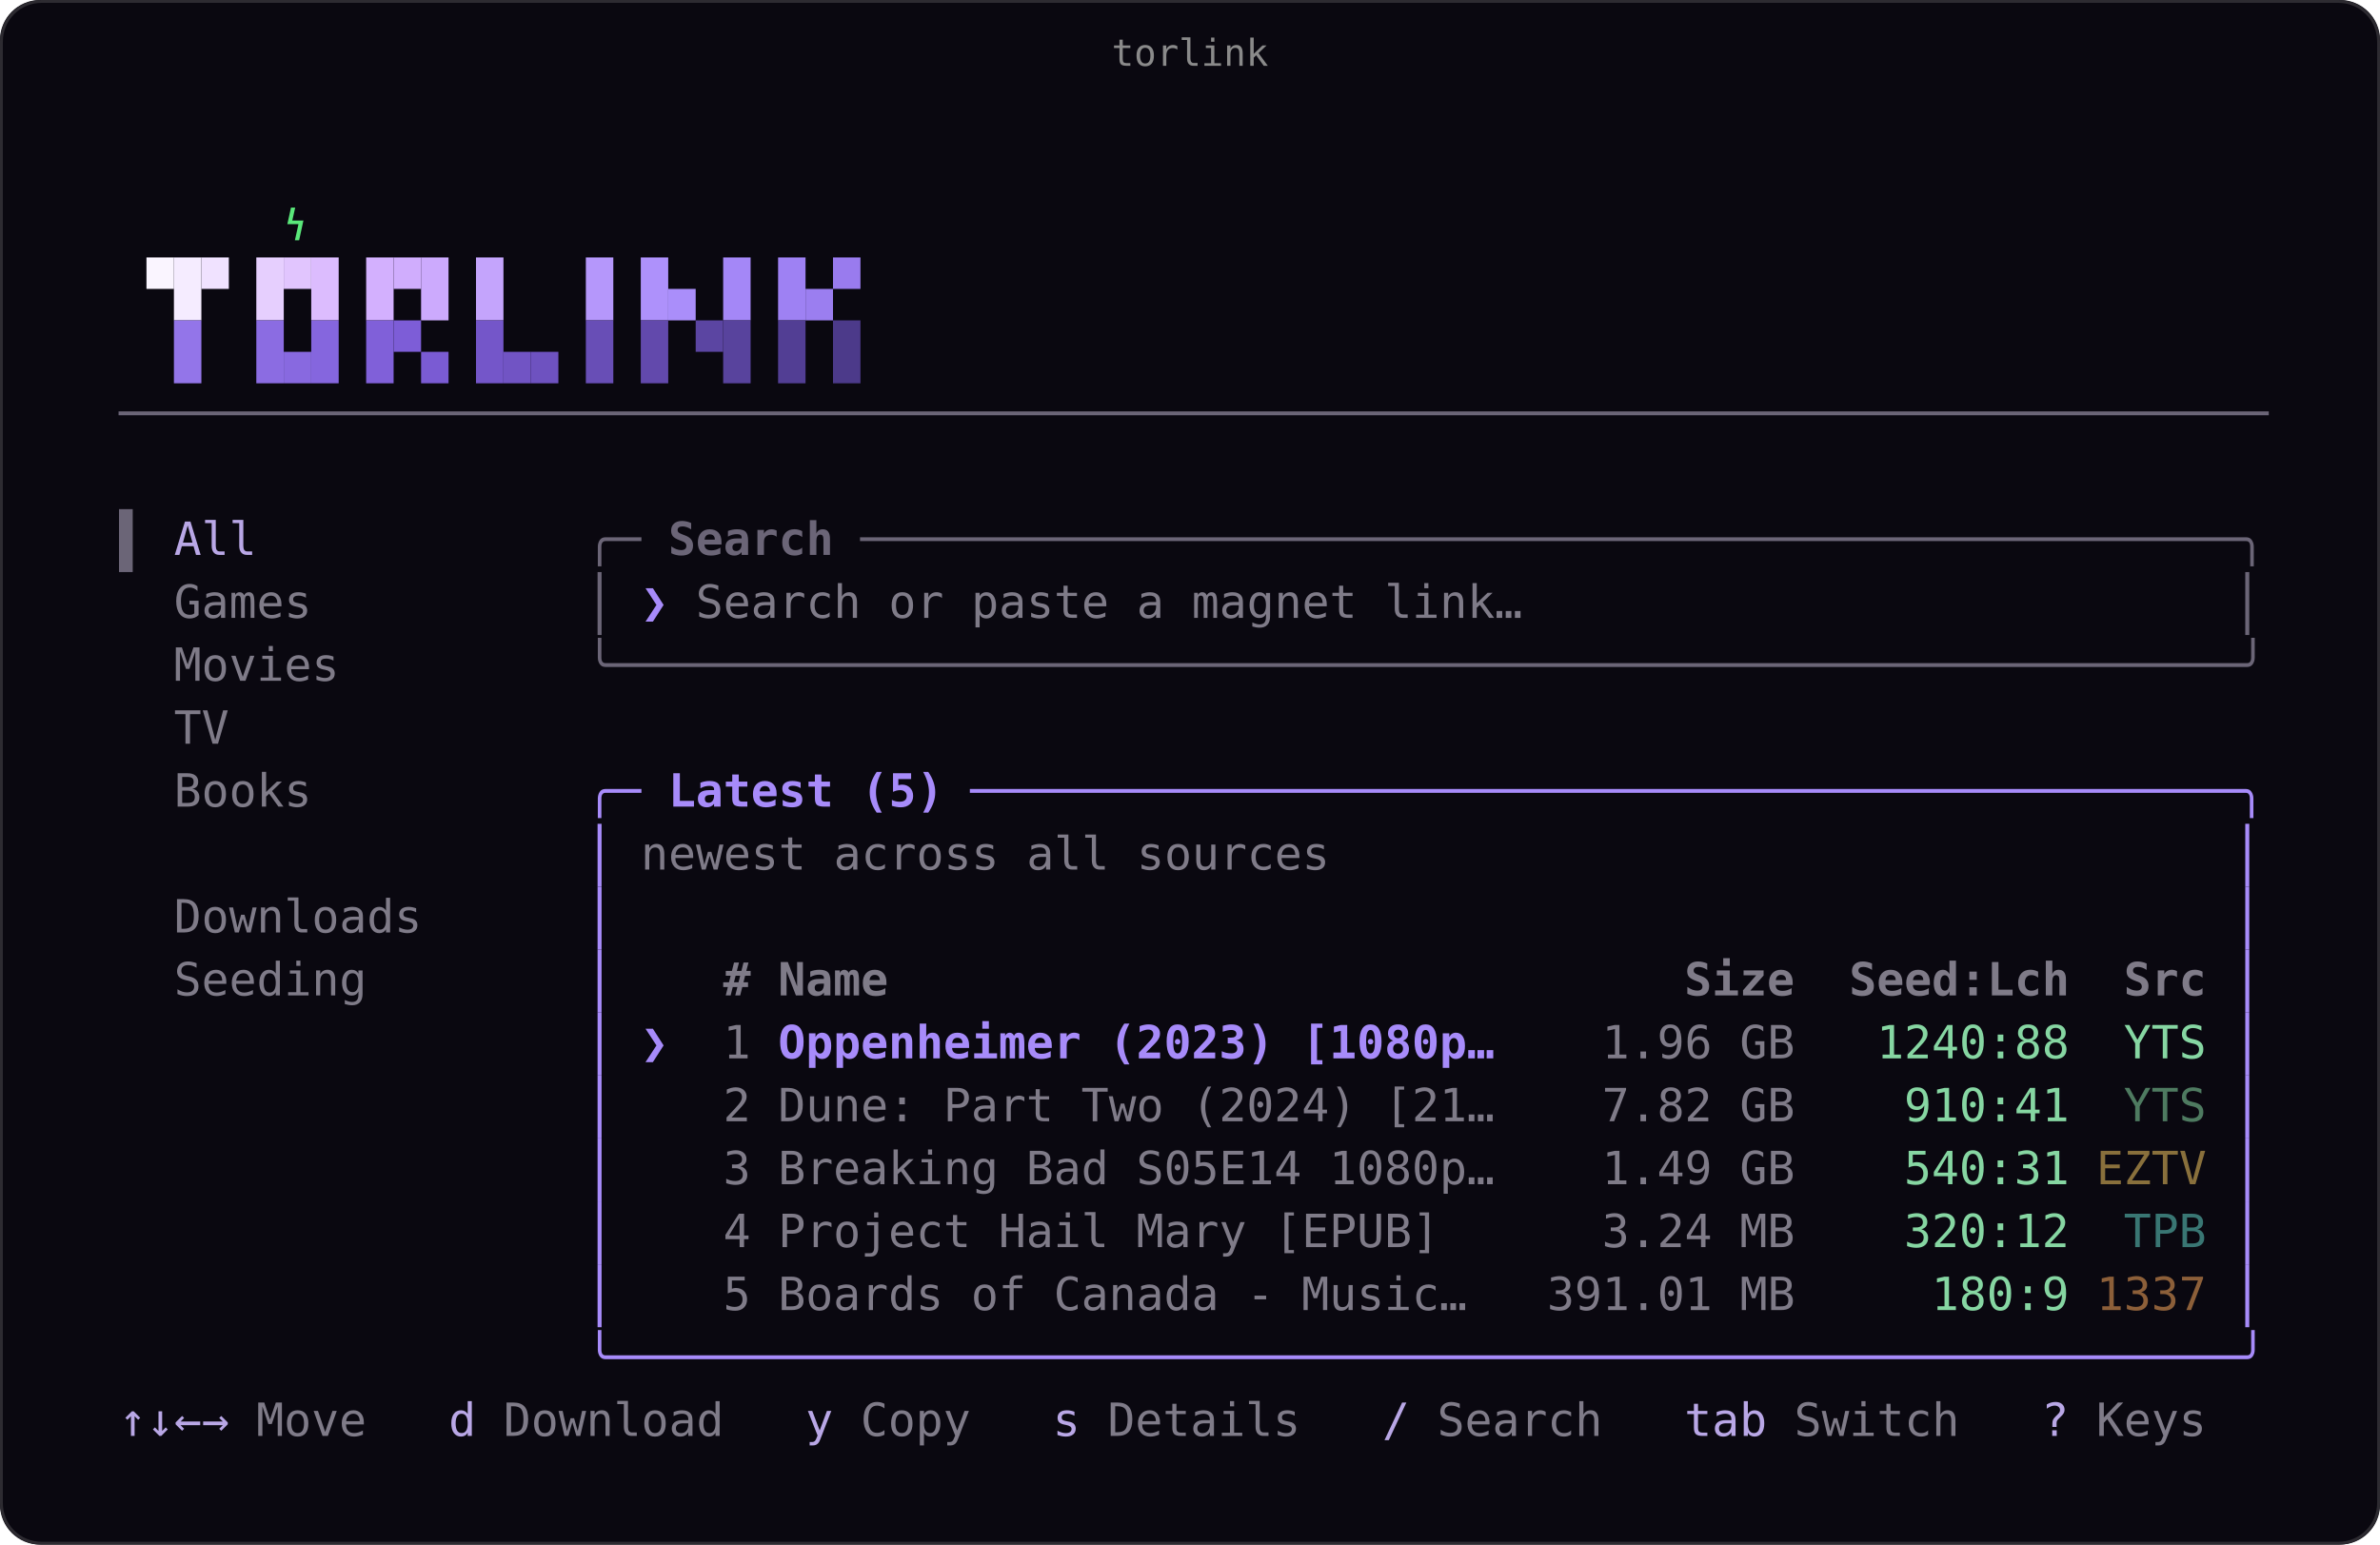
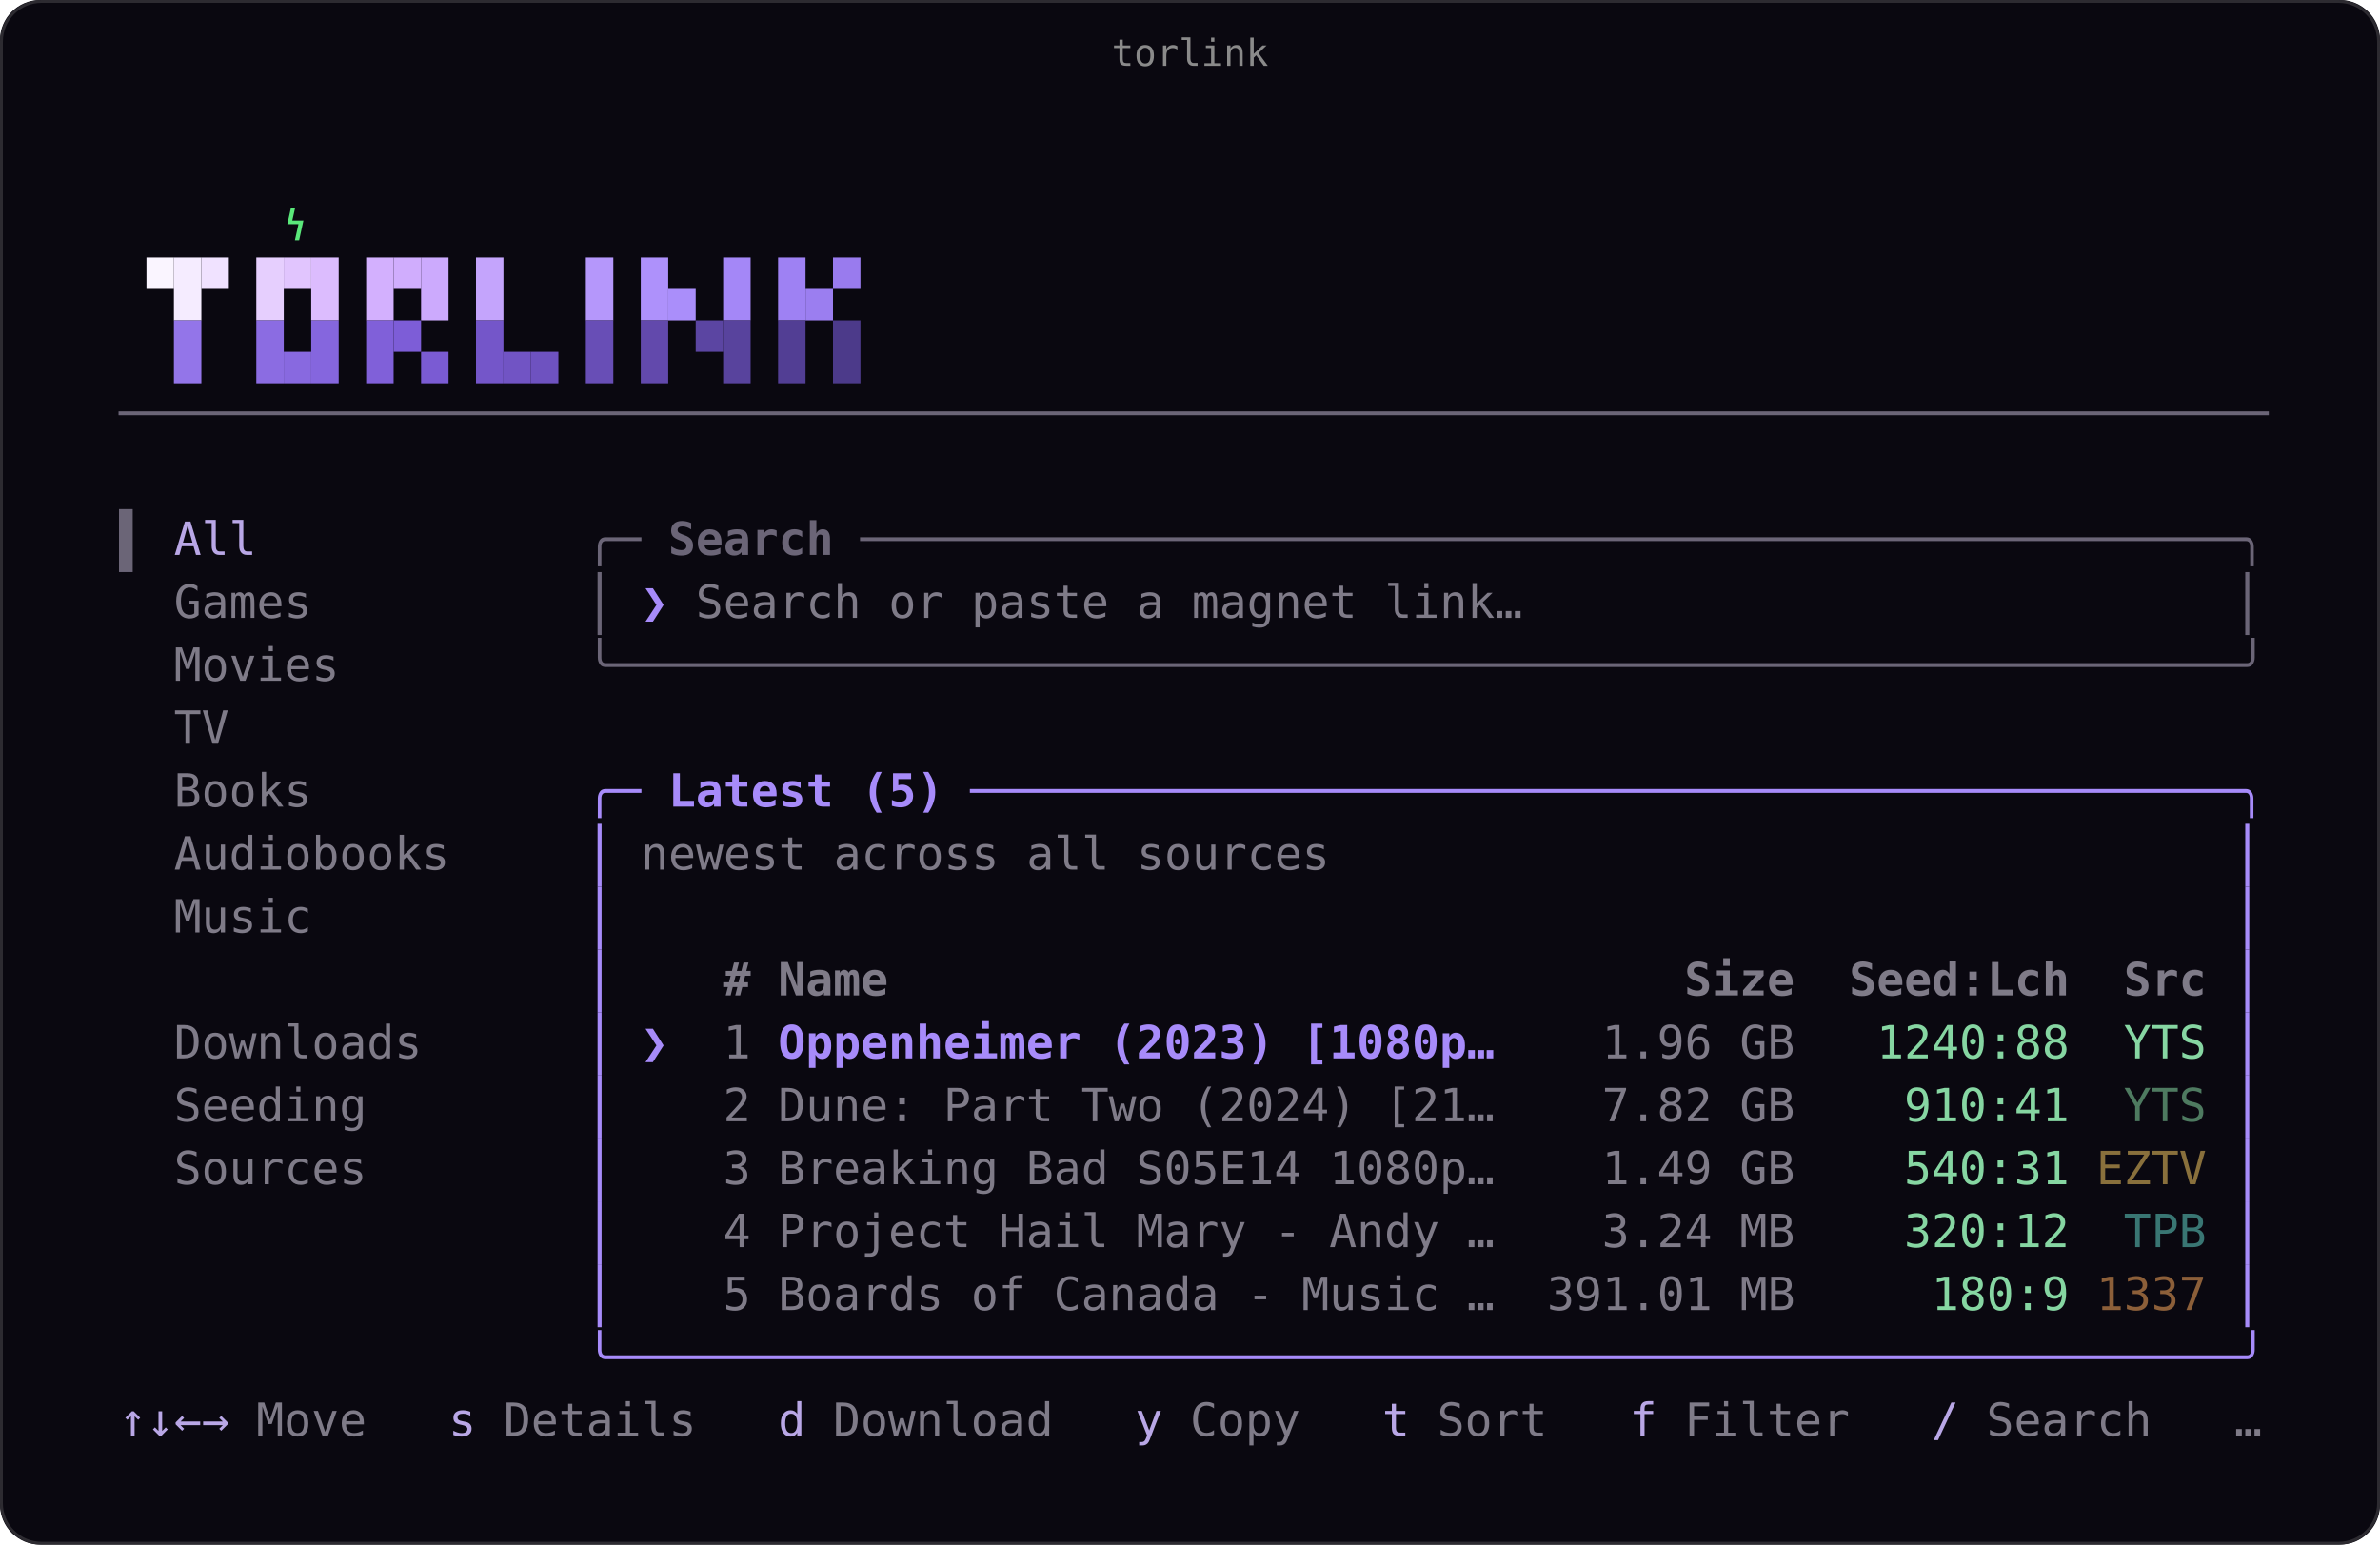
<svg xmlns="http://www.w3.org/2000/svg" width="832" height="540" viewBox="0 0 832 540" style="max-width: 832px; width: 100%; height: auto;" role="img">
  <rect width="100%" height="100%" rx="14" fill="#0a0810" />
  <rect x="0.5" y="0.5" width="831" height="539" rx="14" fill="none" stroke="#2d2b31" stroke-width="1" />
  <text x="416" y="23" text-anchor="middle" font-family="ui-monospace, &quot;Cascadia Mono&quot;, &quot;SF Mono&quot;, Menlo, Consolas, &quot;DejaVu Sans Mono&quot;, monospace" font-size="13" fill="#8a8a8a">torlink</text>
  <g font-family="ui-monospace, &quot;Cascadia Mono&quot;, &quot;SF Mono&quot;, Menlo, Consolas, &quot;DejaVu Sans Mono&quot;, monospace" font-size="16" fill="#ddd8ea">
    <text x="99.2" y="84" textLength="9.6" lengthAdjust="spacingAndGlyphs" xml:space="preserve" fill="#5ae87a" font-weight="600">𐓏</text>
    <rect x="51.2" y="90" width="9.6" height="11" fill="#faf5ff" />
    <rect x="60.8" y="90" width="9.6" height="22" fill="#f5ecff" />
    <rect x="70.4" y="90" width="9.6" height="11" fill="#f0e2ff" />
    <rect x="89.6" y="90" width="9.6" height="22" fill="#e6cffe" />
    <rect x="99.2" y="90" width="9.6" height="11" fill="#e1c5fe" />
    <rect x="108.8" y="90" width="9.6" height="22" fill="#dcbcfe" />
    <rect x="128" y="90" width="9.6" height="22" fill="#d3b0fe" />
    <rect x="137.6" y="90" width="9.6" height="11" fill="#d0adfd" />
    <rect x="147.2" y="90" width="9.6" height="22" fill="#ccaafd" />
    <rect x="166.4" y="90" width="9.6" height="22" fill="#c4a4fc" />
    <rect x="204.8" y="90" width="9.6" height="22" fill="#b597fb" />
    <rect x="224" y="90" width="9.6" height="22" fill="#ae91fb" />
    <rect x="233.6" y="101" width="9.6" height="11" fill="#aa8efa" />
    <rect x="252.8" y="90" width="9.6" height="22" fill="#a487f7" />
    <rect x="272" y="90" width="9.6" height="22" fill="#9e81f3" />
    <rect x="281.6" y="101" width="9.6" height="11" fill="#9b7ef0" />
    <rect x="291.2" y="90" width="9.6" height="11" fill="#997bee" />
    <rect x="60.8" y="112" width="9.6" height="22" fill="#9375e9" />
    <rect x="89.6" y="112" width="9.6" height="22" fill="#8b6ce2" />
    <rect x="99.2" y="123" width="9.6" height="11" fill="#8869e0" />
    <rect x="108.8" y="112" width="9.6" height="22" fill="#8566de" />
    <rect x="128" y="112" width="9.6" height="22" fill="#8060d9" />
    <rect x="137.6" y="112" width="9.6" height="11" fill="#7d5dd7" />
    <rect x="147.2" y="123" width="9.6" height="11" fill="#7a5bd3" />
    <rect x="166.4" y="112" width="9.6" height="22" fill="#7456c9" />
    <rect x="176" y="123" width="9.6" height="11" fill="#7154c4" />
    <rect x="185.6" y="123" width="9.6" height="11" fill="#6e52c0" />
    <rect x="204.8" y="112" width="9.6" height="22" fill="#684eb6" />
    <rect x="224" y="112" width="9.6" height="22" fill="#6249ac" />
    <rect x="243.2" y="112" width="9.6" height="11" fill="#5b45a2" />
    <rect x="252.8" y="112" width="9.6" height="22" fill="#58439d" />
    <rect x="272" y="112" width="9.6" height="22" fill="#523e94" />
    <rect x="291.2" y="112" width="9.6" height="22" fill="#4c3a8a" />
    <text x="41.6" y="150" textLength="748.8" lengthAdjust="spacingAndGlyphs" xml:space="preserve" fill="#6b6577">──────────────────────────────────────────────────────────────────────────────</text>
    <rect x="41.6" y="178" width="4.8" height="22" fill="#6b6577" />
    <text x="60.8" y="194" textLength="28.8" lengthAdjust="spacingAndGlyphs" xml:space="preserve" fill="#b9a7e6">All</text>
    <text x="204.8" y="194" textLength="19.2" lengthAdjust="spacingAndGlyphs" xml:space="preserve" fill="#6b6577">╭─</text>
    <text x="233.6" y="194" textLength="57.6" lengthAdjust="spacingAndGlyphs" xml:space="preserve" fill="#6b6577" font-weight="600">Search</text>
    <text x="300.8" y="194" textLength="489.6" lengthAdjust="spacingAndGlyphs" xml:space="preserve" fill="#6b6577">──────────────────────────────────────────────────╮</text>
    <text x="60.8" y="216" textLength="48" lengthAdjust="spacingAndGlyphs" xml:space="preserve" fill-opacity="0.55">Games</text>
    <rect x="208.9" y="200" width="1.4" height="22" fill="#6b6577" />
    <text x="224" y="216" textLength="9.6" lengthAdjust="spacingAndGlyphs" xml:space="preserve" fill="#a78bfa">❯</text>
    <text x="243.2" y="216" textLength="288" lengthAdjust="spacingAndGlyphs" xml:space="preserve" fill-opacity="0.55">Search or paste a magnet link…</text>
    <rect x="784.9" y="200" width="1.4" height="22" fill="#6b6577" />
    <text x="60.8" y="238" textLength="57.6" lengthAdjust="spacingAndGlyphs" xml:space="preserve" fill-opacity="0.55">Movies</text>
    <text x="204.8" y="238" textLength="585.6" lengthAdjust="spacingAndGlyphs" xml:space="preserve" fill="#6b6577">╰───────────────────────────────────────────────────────────╯</text>
    <text x="60.8" y="260" textLength="19.2" lengthAdjust="spacingAndGlyphs" xml:space="preserve" fill-opacity="0.55">TV</text>
    <text x="60.8" y="282" textLength="48" lengthAdjust="spacingAndGlyphs" xml:space="preserve" fill-opacity="0.55">Books</text>
    <text x="204.8" y="282" textLength="19.2" lengthAdjust="spacingAndGlyphs" xml:space="preserve" fill="#a78bfa">╭─</text>
    <text x="233.6" y="282" textLength="96" lengthAdjust="spacingAndGlyphs" xml:space="preserve" fill="#a78bfa" font-weight="600">Latest (5)</text>
    <text x="339.2" y="282" textLength="451.2" lengthAdjust="spacingAndGlyphs" xml:space="preserve" fill="#a78bfa">──────────────────────────────────────────────╮</text>
+     <text x="60.8" y="304" textLength="96" lengthAdjust="spacingAndGlyphs" xml:space="preserve" fill-opacity="0.55">Audiobooks</text>
    <rect x="208.9" y="288" width="1.4" height="22" fill="#a78bfa" />
    <text x="224" y="304" textLength="240" lengthAdjust="spacingAndGlyphs" xml:space="preserve" fill-opacity="0.55">newest across all sources</text>
    <rect x="784.9" y="288" width="1.4" height="22" fill="#a78bfa" />
-     <text x="60.8" y="326" textLength="86.4" lengthAdjust="spacingAndGlyphs" xml:space="preserve" fill-opacity="0.55">Downloads</text>
+     <text x="60.8" y="326" textLength="48" lengthAdjust="spacingAndGlyphs" xml:space="preserve" fill-opacity="0.55">Music</text>
    <rect x="208.9" y="310" width="1.4" height="22" fill="#a78bfa" />
    <rect x="784.9" y="310" width="1.4" height="22" fill="#a78bfa" />
-     <text x="60.8" y="348" textLength="67.2" lengthAdjust="spacingAndGlyphs" xml:space="preserve" fill-opacity="0.55">Seeding</text>
    <rect x="208.9" y="332" width="1.4" height="22" fill="#a78bfa" />
    <text x="252.8" y="348" textLength="9.6" lengthAdjust="spacingAndGlyphs" xml:space="preserve" fill-opacity="0.55" font-weight="600">#</text>
    <text x="272" y="348" textLength="38.4" lengthAdjust="spacingAndGlyphs" xml:space="preserve" fill-opacity="0.55" font-weight="600">Name</text>
    <text x="588.8" y="348" textLength="38.4" lengthAdjust="spacingAndGlyphs" xml:space="preserve" fill-opacity="0.55" font-weight="600">Size</text>
    <text x="646.4" y="348" textLength="76.8" lengthAdjust="spacingAndGlyphs" xml:space="preserve" fill-opacity="0.55" font-weight="600">Seed:Lch</text>
    <text x="742.4" y="348" textLength="28.8" lengthAdjust="spacingAndGlyphs" xml:space="preserve" fill-opacity="0.55" font-weight="600">Src</text>
    <rect x="784.9" y="332" width="1.4" height="22" fill="#a78bfa" />
+     <text x="60.8" y="370" textLength="86.4" lengthAdjust="spacingAndGlyphs" xml:space="preserve" fill-opacity="0.55">Downloads</text>
    <rect x="208.9" y="354" width="1.4" height="22" fill="#a78bfa" />
    <text x="224" y="370" textLength="9.6" lengthAdjust="spacingAndGlyphs" xml:space="preserve" fill="#a78bfa">❯</text>
    <text x="252.8" y="370" textLength="9.6" lengthAdjust="spacingAndGlyphs" xml:space="preserve" fill-opacity="0.55">1</text>
    <text x="272" y="370" textLength="249.6" lengthAdjust="spacingAndGlyphs" xml:space="preserve" fill="#a78bfa" font-weight="600">Oppenheimer (2023) [1080p…</text>
    <text x="560" y="370" textLength="67.2" lengthAdjust="spacingAndGlyphs" xml:space="preserve" fill-opacity="0.55">1.96 GB</text>
    <text x="656" y="370" textLength="67.2" lengthAdjust="spacingAndGlyphs" xml:space="preserve" fill="#86d6a2">1240:88</text>
    <text x="742.4" y="370" textLength="28.8" lengthAdjust="spacingAndGlyphs" xml:space="preserve" fill="#86d6a2">YTS</text>
    <rect x="784.9" y="354" width="1.4" height="22" fill="#a78bfa" />
+     <text x="60.8" y="392" textLength="67.2" lengthAdjust="spacingAndGlyphs" xml:space="preserve" fill-opacity="0.55">Seeding</text>
    <rect x="208.9" y="376" width="1.4" height="22" fill="#a78bfa" />
    <text x="252.8" y="392" textLength="9.6" lengthAdjust="spacingAndGlyphs" xml:space="preserve" fill-opacity="0.55">2</text>
    <text x="272" y="392" textLength="249.6" lengthAdjust="spacingAndGlyphs" xml:space="preserve" fill-opacity="0.55">Dune: Part Two (2024) [21…</text>
    <text x="560" y="392" textLength="67.2" lengthAdjust="spacingAndGlyphs" xml:space="preserve" fill-opacity="0.55">7.82 GB</text>
    <text x="665.6" y="392" textLength="57.6" lengthAdjust="spacingAndGlyphs" xml:space="preserve" fill="#86d6a2">910:41</text>
    <text x="742.4" y="392" textLength="28.8" lengthAdjust="spacingAndGlyphs" xml:space="preserve" fill="#86d6a2" fill-opacity="0.55">YTS</text>
    <rect x="784.9" y="376" width="1.4" height="22" fill="#a78bfa" />
+     <text x="60.8" y="414" textLength="67.2" lengthAdjust="spacingAndGlyphs" xml:space="preserve" fill-opacity="0.55">Sources</text>
    <rect x="208.9" y="398" width="1.4" height="22" fill="#a78bfa" />
    <text x="252.8" y="414" textLength="9.6" lengthAdjust="spacingAndGlyphs" xml:space="preserve" fill-opacity="0.55">3</text>
    <text x="272" y="414" textLength="249.6" lengthAdjust="spacingAndGlyphs" xml:space="preserve" fill-opacity="0.55">Breaking Bad S05E14 1080p…</text>
    <text x="560" y="414" textLength="67.2" lengthAdjust="spacingAndGlyphs" xml:space="preserve" fill-opacity="0.55">1.49 GB</text>
    <text x="665.6" y="414" textLength="57.6" lengthAdjust="spacingAndGlyphs" xml:space="preserve" fill="#86d6a2">540:31</text>
    <text x="732.8" y="414" textLength="38.4" lengthAdjust="spacingAndGlyphs" xml:space="preserve" fill="#f0c560" fill-opacity="0.55">EZTV</text>
    <rect x="784.9" y="398" width="1.4" height="22" fill="#a78bfa" />
    <rect x="208.9" y="420" width="1.4" height="22" fill="#a78bfa" />
    <text x="252.8" y="436" textLength="9.6" lengthAdjust="spacingAndGlyphs" xml:space="preserve" fill-opacity="0.55">4</text>
-     <text x="272" y="436" textLength="230.4" lengthAdjust="spacingAndGlyphs" xml:space="preserve" fill-opacity="0.55">Project Hail Mary [EPUB]</text>
+     <text x="272" y="436" textLength="249.6" lengthAdjust="spacingAndGlyphs" xml:space="preserve" fill-opacity="0.55">Project Hail Mary - Andy …</text>
    <text x="560" y="436" textLength="67.2" lengthAdjust="spacingAndGlyphs" xml:space="preserve" fill-opacity="0.55">3.24 MB</text>
    <text x="665.6" y="436" textLength="57.6" lengthAdjust="spacingAndGlyphs" xml:space="preserve" fill="#86d6a2">320:12</text>
    <text x="742.4" y="436" textLength="28.8" lengthAdjust="spacingAndGlyphs" xml:space="preserve" fill="#5fd0c5" fill-opacity="0.55">TPB</text>
    <rect x="784.9" y="420" width="1.4" height="22" fill="#a78bfa" />
    <rect x="208.9" y="442" width="1.4" height="22" fill="#a78bfa" />
    <text x="252.8" y="458" textLength="9.6" lengthAdjust="spacingAndGlyphs" xml:space="preserve" fill-opacity="0.55">5</text>
-     <text x="272" y="458" textLength="249.6" lengthAdjust="spacingAndGlyphs" xml:space="preserve" fill-opacity="0.55">Boards of Canada - Music…</text>
+     <text x="272" y="458" textLength="249.6" lengthAdjust="spacingAndGlyphs" xml:space="preserve" fill-opacity="0.55">Boards of Canada - Music …</text>
    <text x="540.8" y="458" textLength="86.4" lengthAdjust="spacingAndGlyphs" xml:space="preserve" fill-opacity="0.55">391.01 MB</text>
    <text x="675.2" y="458" textLength="48" lengthAdjust="spacingAndGlyphs" xml:space="preserve" fill="#86d6a2">180:9</text>
    <text x="732.8" y="458" textLength="38.4" lengthAdjust="spacingAndGlyphs" xml:space="preserve" fill="#f6a55c" fill-opacity="0.55">1337</text>
    <rect x="784.9" y="442" width="1.4" height="22" fill="#a78bfa" />
    <text x="204.8" y="480" textLength="585.6" lengthAdjust="spacingAndGlyphs" xml:space="preserve" fill="#a78bfa">╰───────────────────────────────────────────────────────────╯</text>
    <text x="41.6" y="502" textLength="38.4" lengthAdjust="spacingAndGlyphs" xml:space="preserve" fill="#b9a7e6">↑↓←→</text>
    <text x="89.6" y="502" textLength="38.4" lengthAdjust="spacingAndGlyphs" xml:space="preserve" fill-opacity="0.55">Move</text>
-     <text x="156.8" y="502" textLength="9.6" lengthAdjust="spacingAndGlyphs" xml:space="preserve" fill="#b9a7e6">d</text>
-     <text x="176" y="502" textLength="76.8" lengthAdjust="spacingAndGlyphs" xml:space="preserve" fill-opacity="0.55">Download</text>
-     <text x="281.6" y="502" textLength="9.6" lengthAdjust="spacingAndGlyphs" xml:space="preserve" fill="#b9a7e6">y</text>
-     <text x="300.8" y="502" textLength="38.4" lengthAdjust="spacingAndGlyphs" xml:space="preserve" fill-opacity="0.55">Copy</text>
-     <text x="368" y="502" textLength="9.6" lengthAdjust="spacingAndGlyphs" xml:space="preserve" fill="#b9a7e6">s</text>
-     <text x="387.2" y="502" textLength="67.2" lengthAdjust="spacingAndGlyphs" xml:space="preserve" fill-opacity="0.55">Details</text>
-     <text x="483.2" y="502" textLength="9.6" lengthAdjust="spacingAndGlyphs" xml:space="preserve" fill="#b9a7e6">/</text>
-     <text x="502.4" y="502" textLength="57.6" lengthAdjust="spacingAndGlyphs" xml:space="preserve" fill-opacity="0.55">Search</text>
-     <text x="588.8" y="502" textLength="28.8" lengthAdjust="spacingAndGlyphs" xml:space="preserve" fill="#b9a7e6">tab</text>
-     <text x="627.2" y="502" textLength="57.6" lengthAdjust="spacingAndGlyphs" xml:space="preserve" fill-opacity="0.55">Switch</text>
-     <text x="713.6" y="502" textLength="9.6" lengthAdjust="spacingAndGlyphs" xml:space="preserve" fill="#b9a7e6">?</text>
-     <text x="732.8" y="502" textLength="38.4" lengthAdjust="spacingAndGlyphs" xml:space="preserve" fill-opacity="0.55">Keys</text>
+     <text x="156.8" y="502" textLength="9.6" lengthAdjust="spacingAndGlyphs" xml:space="preserve" fill="#b9a7e6">s</text>
+     <text x="176" y="502" textLength="67.2" lengthAdjust="spacingAndGlyphs" xml:space="preserve" fill-opacity="0.55">Details</text>
+     <text x="272" y="502" textLength="9.6" lengthAdjust="spacingAndGlyphs" xml:space="preserve" fill="#b9a7e6">d</text>
+     <text x="291.2" y="502" textLength="76.8" lengthAdjust="spacingAndGlyphs" xml:space="preserve" fill-opacity="0.55">Download</text>
+     <text x="396.8" y="502" textLength="9.6" lengthAdjust="spacingAndGlyphs" xml:space="preserve" fill="#b9a7e6">y</text>
+     <text x="416" y="502" textLength="38.4" lengthAdjust="spacingAndGlyphs" xml:space="preserve" fill-opacity="0.55">Copy</text>
+     <text x="483.2" y="502" textLength="9.6" lengthAdjust="spacingAndGlyphs" xml:space="preserve" fill="#b9a7e6">t</text>
+     <text x="502.4" y="502" textLength="38.4" lengthAdjust="spacingAndGlyphs" xml:space="preserve" fill-opacity="0.55">Sort</text>
+     <text x="569.6" y="502" textLength="9.6" lengthAdjust="spacingAndGlyphs" xml:space="preserve" fill="#b9a7e6">f</text>
+     <text x="588.8" y="502" textLength="57.6" lengthAdjust="spacingAndGlyphs" xml:space="preserve" fill-opacity="0.55">Filter</text>
+     <text x="675.2" y="502" textLength="9.6" lengthAdjust="spacingAndGlyphs" xml:space="preserve" fill="#b9a7e6">/</text>
+     <text x="694.4" y="502" textLength="96" lengthAdjust="spacingAndGlyphs" xml:space="preserve" fill-opacity="0.55">Search   …</text>
  </g>
</svg>
